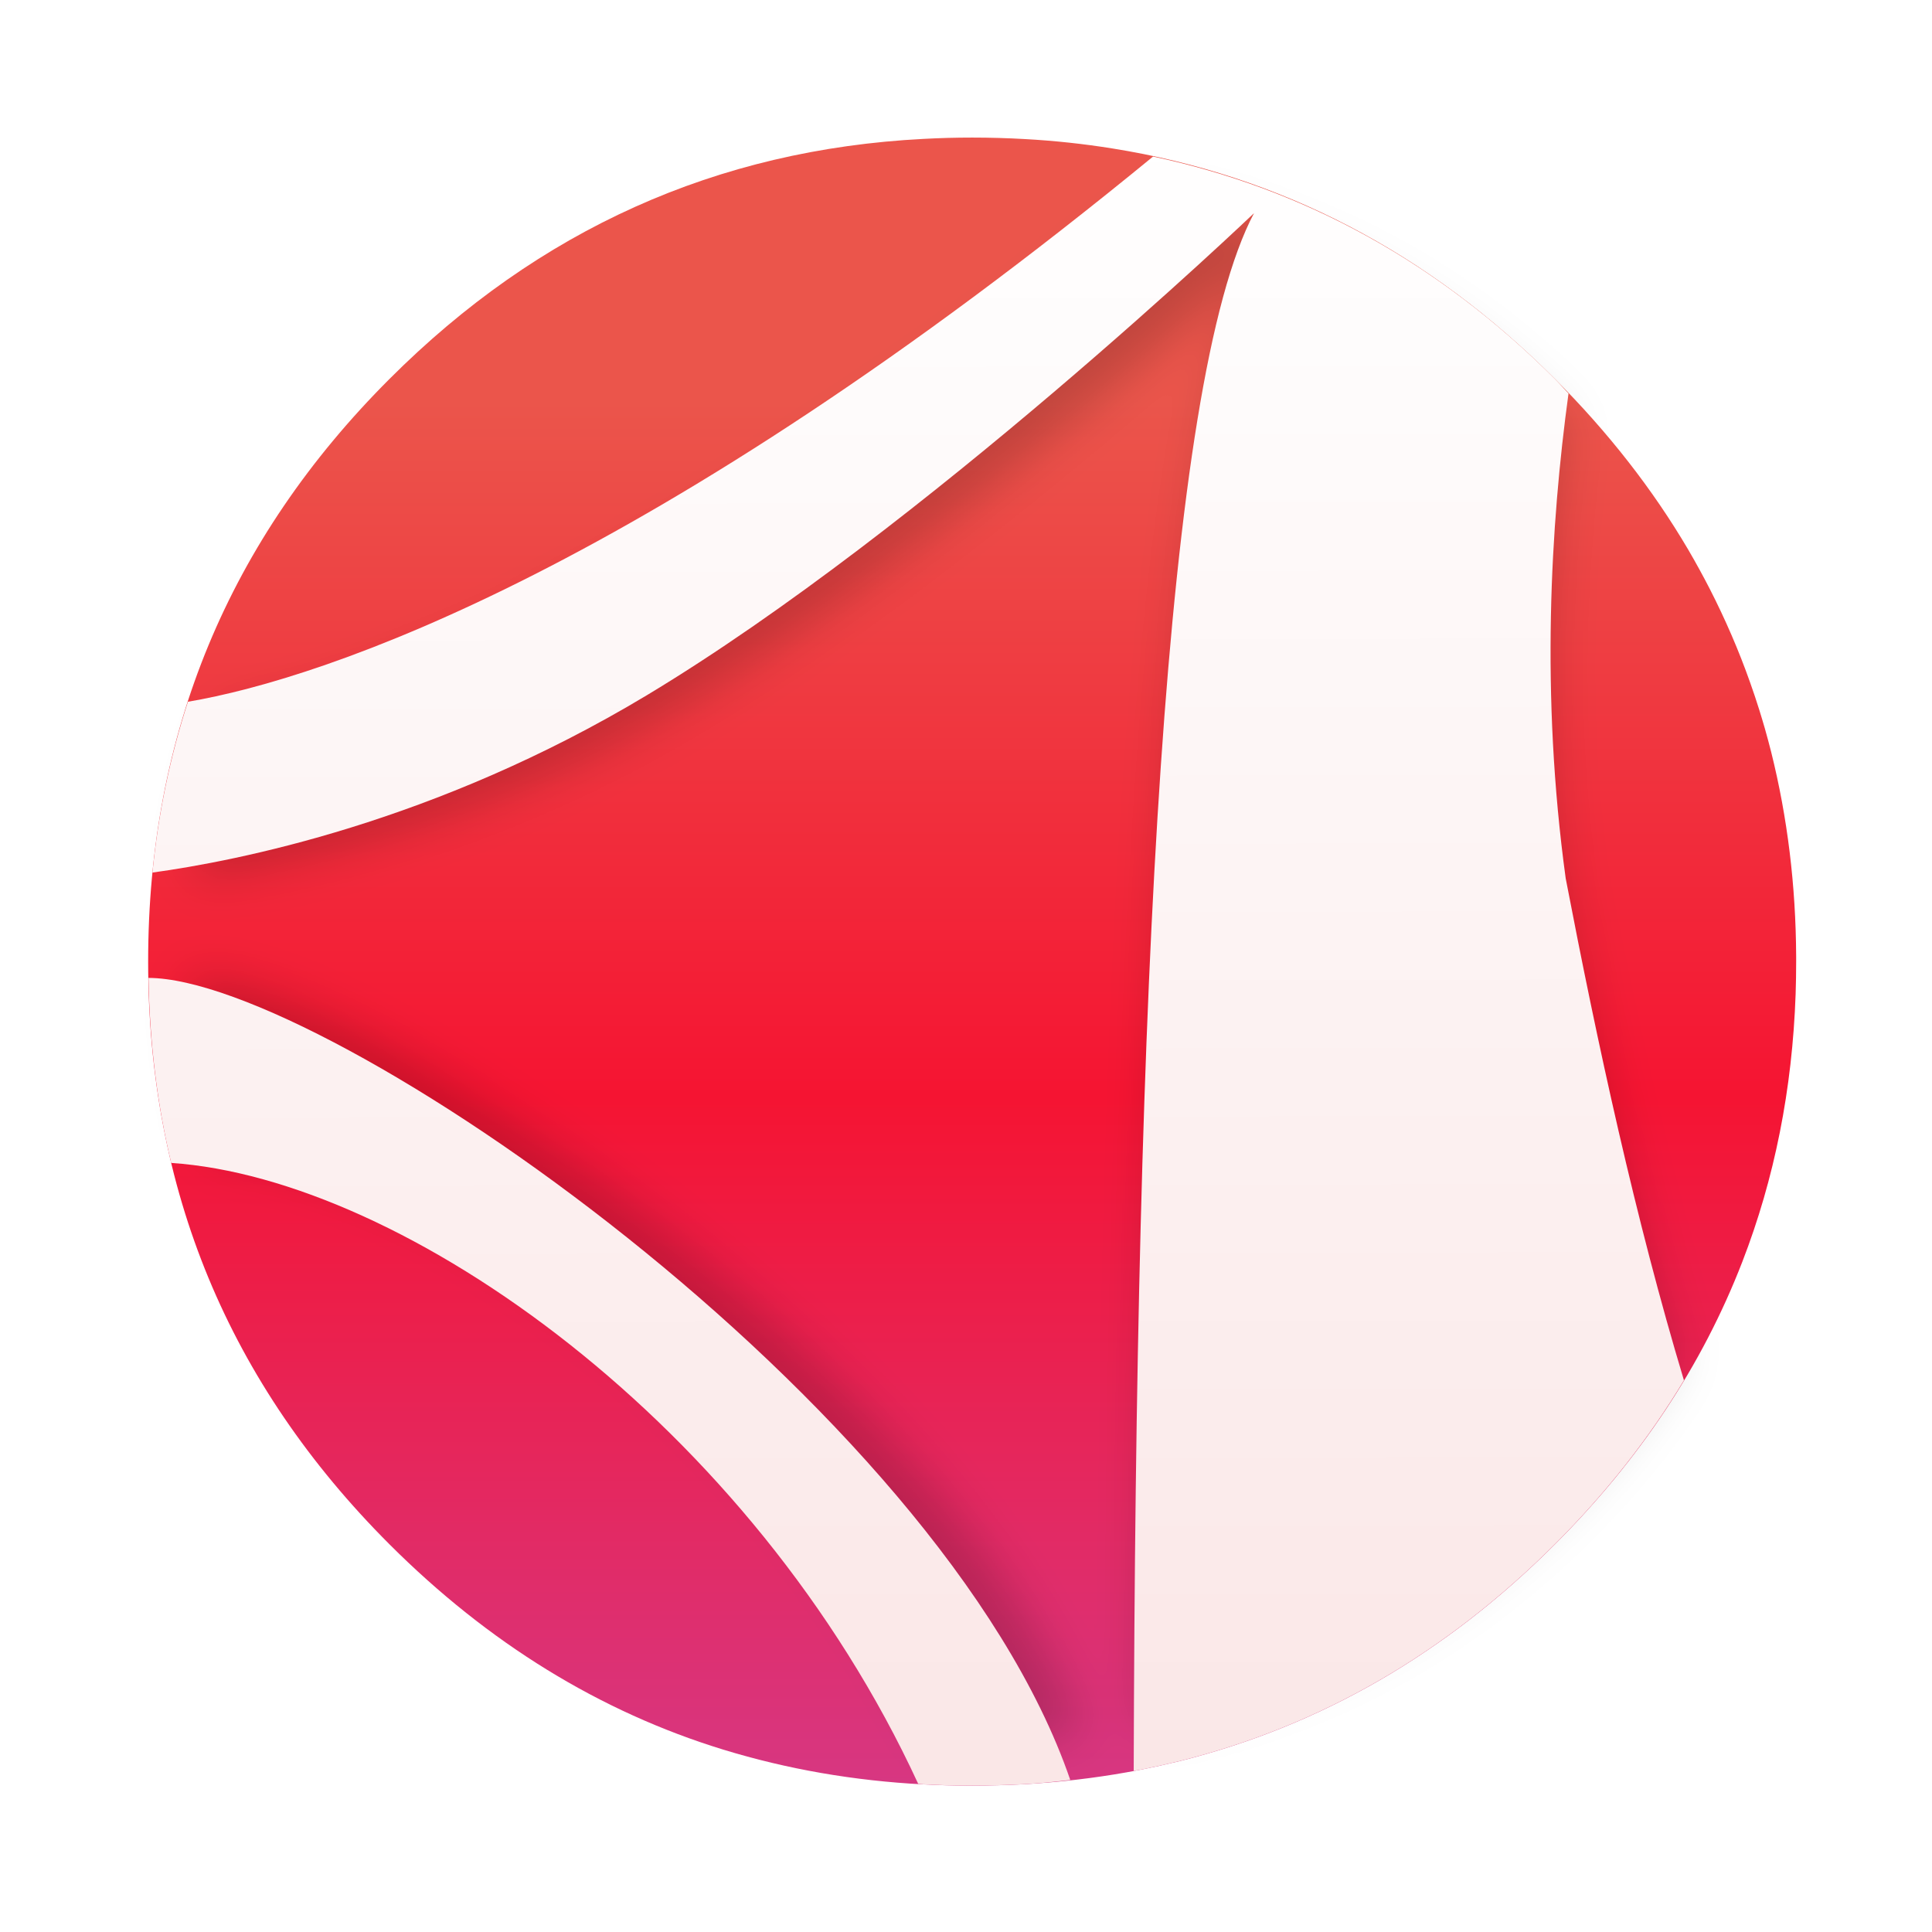
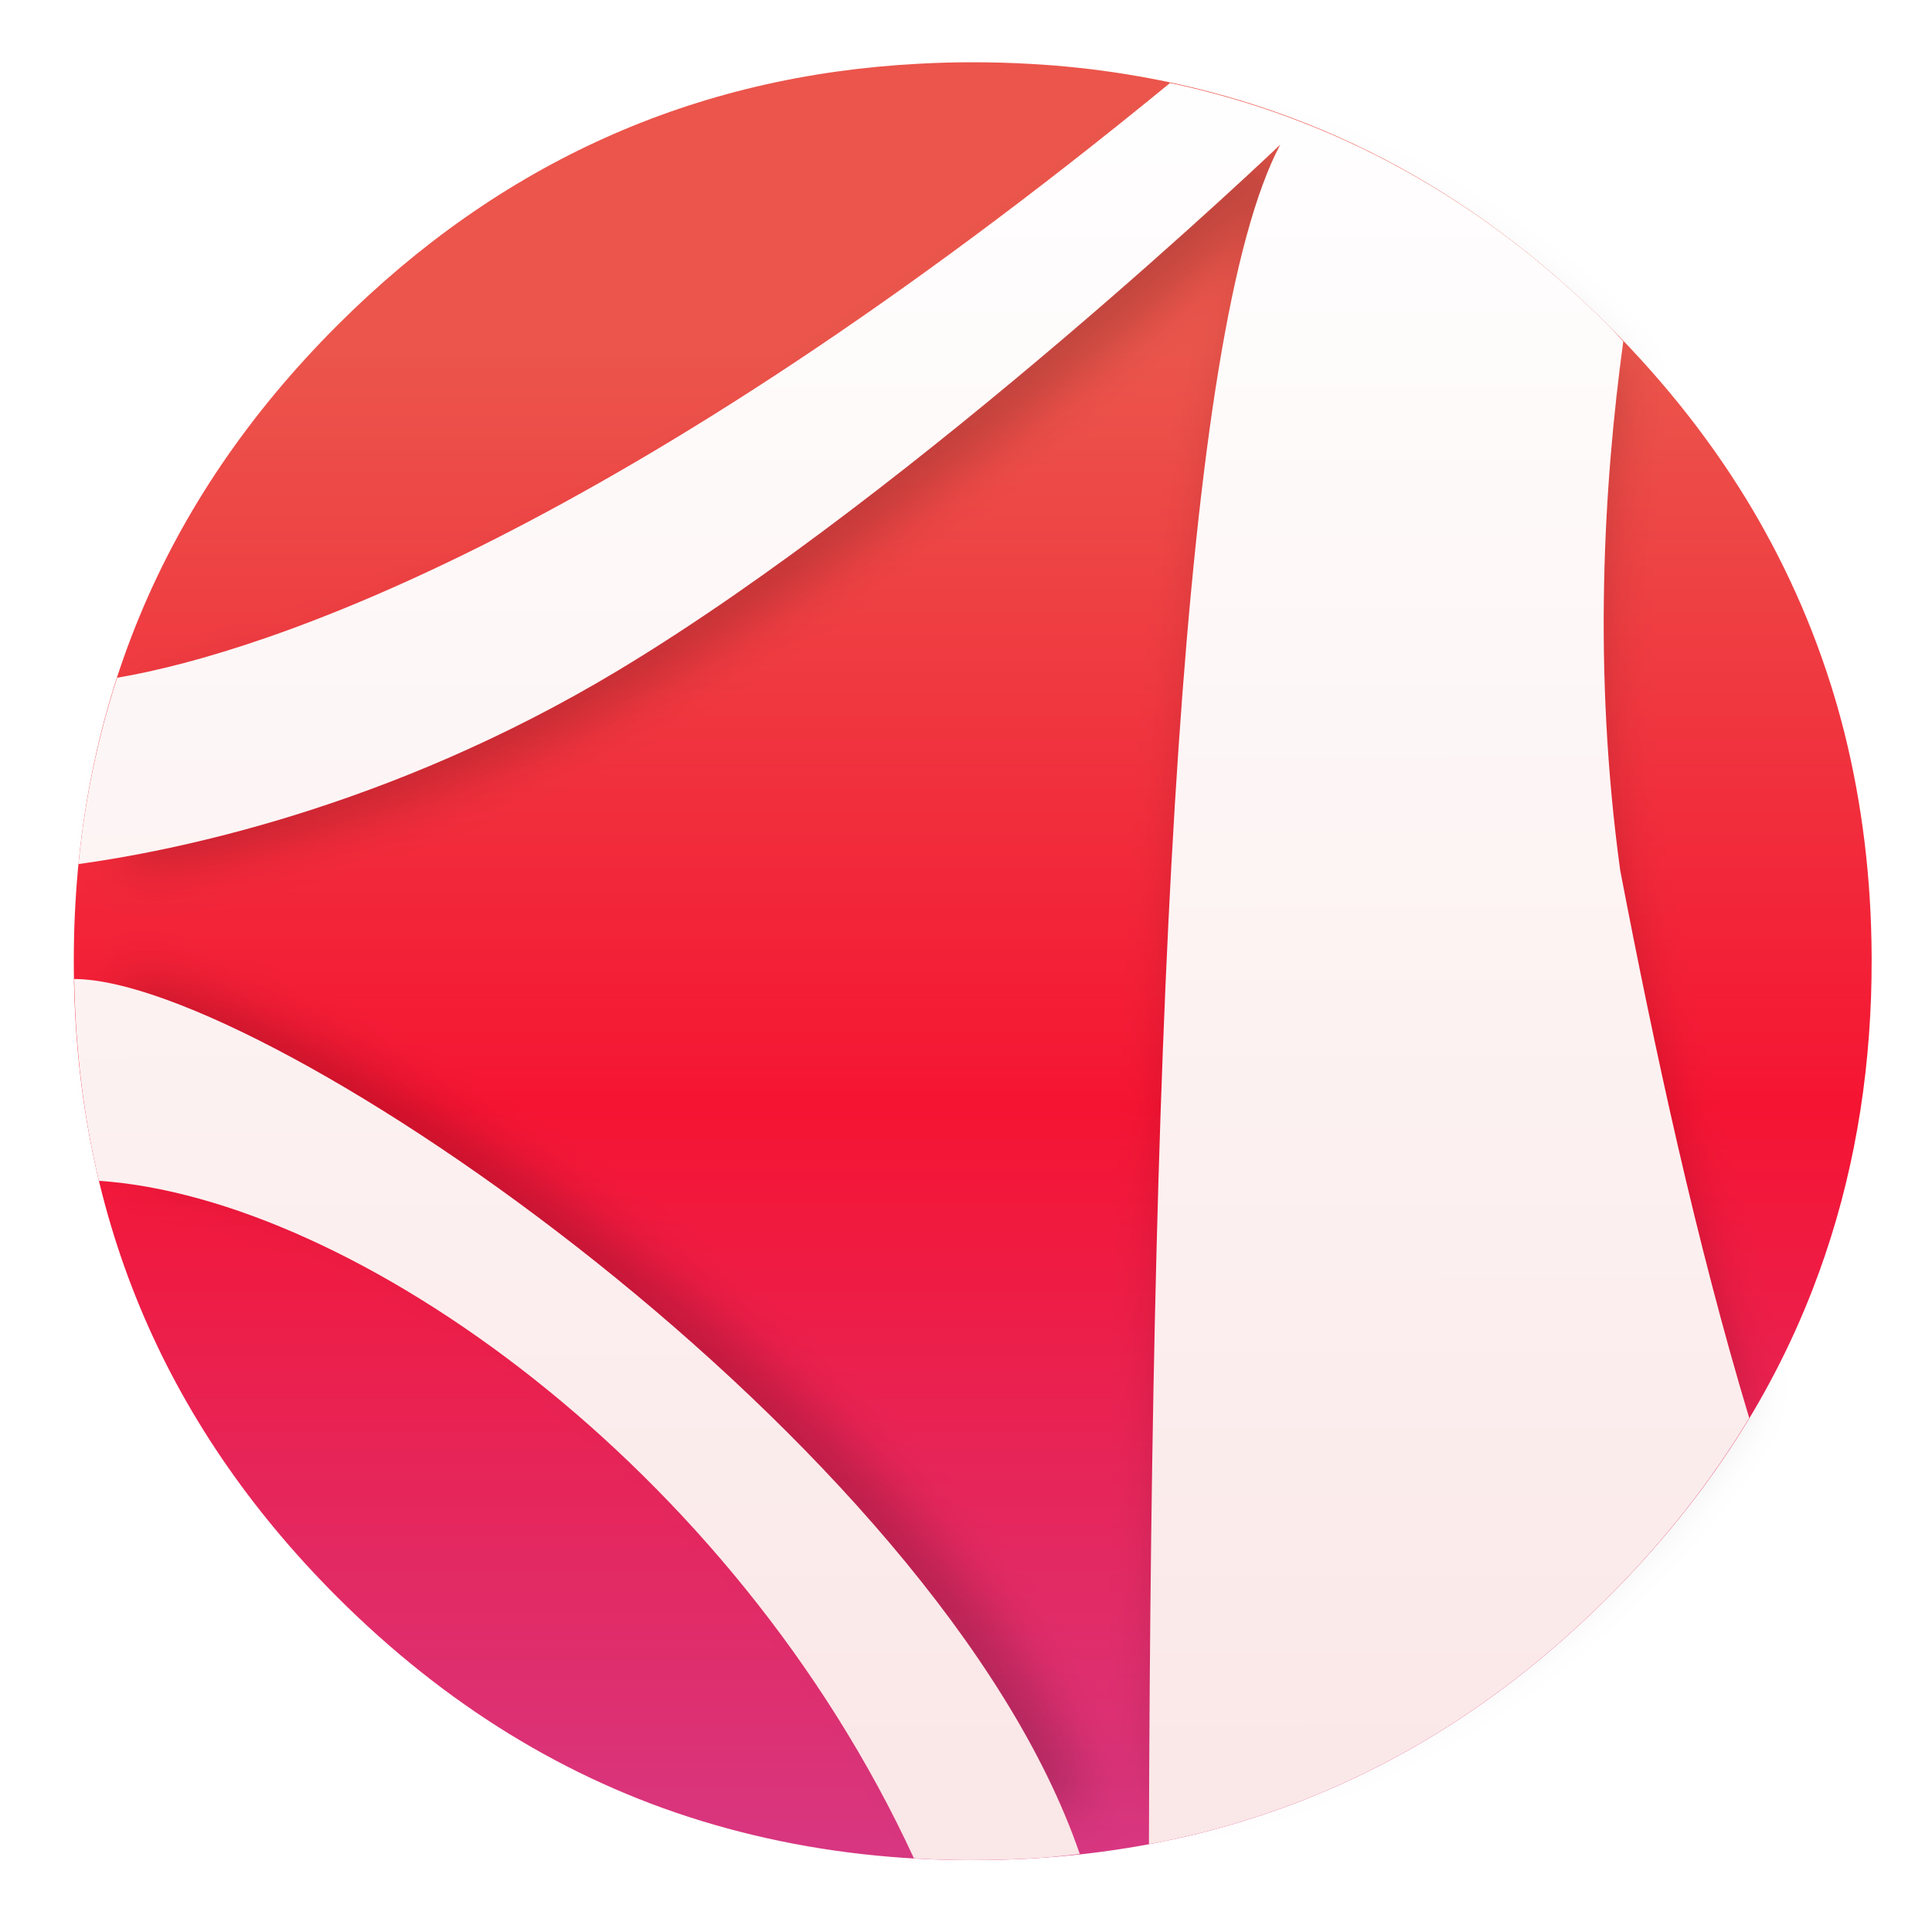
<svg xmlns="http://www.w3.org/2000/svg" id="SimpleNote" width="64" height="64" enable-background="new 0 0 1024 1024" image-rendering="optimizeSpeed" version="1.1" viewBox="0 0 64 64">
-   <defs>
-     <linearGradient id="b" x1="539.74" x2="539.74" y1="191.56" y2="985.66" gradientTransform="matrix(.063557 0 0 .063557 -.54556 -.54555)" gradientUnits="userSpaceOnUse">
-       <stop stop-color="#eb554b" offset="0" />
-       <stop stop-color="#f51432" offset=".5" />
-       <stop stop-color="#d73782" offset="1" />
+   <defs id="defs19">
+     <linearGradient id="b" x1="539.74" x2="539.74" y1="191.56" y2="985.66" gradientTransform="matrix(0.063557,0,0,0.063557,-0.54556,-0.54555)" gradientUnits="userSpaceOnUse">
+       <stop stop-color="#eb554b" offset="0" id="stop4" />
+       <stop stop-color="#f51432" offset=".5" id="stop6" />
+       <stop stop-color="#d73782" offset="1" id="stop8" />
    </linearGradient>
    <filter id="d" x="-.037" y="-.035" width="1.074" height="1.07" color-interpolation-filters="sRGB">
-       <feGaussianBlur stdDeviation="0.864" />
+       <feGaussianBlur stdDeviation="0.864" id="feGaussianBlur11" />
    </filter>
    <linearGradient id="a" x1="38.002" x2="38.106" y1="1.64" y2="63.712" gradientUnits="userSpaceOnUse">
-       <stop stop-color="#fff" offset="0" />
-       <stop stop-color="#fae6e6" offset="1" />
+       <stop stop-color="#fff" offset="0" id="stop14" />
+       <stop stop-color="#fae6e6" offset="1" id="stop16" />
    </linearGradient>
  </defs>
-   <g transform="matrix(.90989 0 0 .90989 3.0869 2.7366)">
-     <path d="m61.091 24.373c-0.07-0.276-0.149-0.572-0.232-0.864-0.064-0.216-0.127-0.435-0.2-0.667-0.102-0.327-0.216-0.667-0.337-1.007-0.41-1.16-0.899-2.291-1.471-3.41-0.242-0.47-0.505-0.95-0.782-1.424-1.29-2.193-2.911-4.271-4.853-6.213-4.614-4.614-9.988-7.415-16.122-8.393-1.033-0.165-2.085-0.28-3.181-0.34-0.617-0.035-1.262-0.054-1.913-0.054-0.594 0-1.182 0.016-1.773 0.048-7.522 0.388-14.002 3.302-19.439 8.739q-8.787 8.787-8.787 21.213c0 8.285 2.93 15.359 8.787 21.216 3.604 3.601 7.662 6.095 12.146 7.472 2.336 0.715 4.754 1.135 7.293 1.268h0.025c0.54 0.029 1.055 0.044 1.557 0.044h0.191c0.655 0 1.303-0.019 1.913-0.051 0.159-0.009 0.302-0.019 0.442-0.029 1.284-0.092 2.536-0.257 3.731-0.489 0.505-0.099 1.004-0.21 1.487-0.327 5.136-1.29 9.67-3.915 13.643-7.888 3.089-3.089 5.364-6.514 6.823-10.284 1.173-3.029 1.821-6.28 1.942-9.756 0.013-0.385 0.019-0.779 0.019-1.176v-0.191c-0.013-2.584-0.315-5.053-0.909-7.437z" fill="url(#b)" stroke-width=".997" />
-     <path transform="matrix(.96764 0 0 .94489 1.6117 1.7826)" d="m38.588 2.691c-18.233 14.959-30.116 18.999-35.139 19.85-0.644 1.984-1.079 4.055-1.291 6.219 3.021-0.417 10.267-1.807 18-6.457 10.068-6.055 22.105-17.551 22.105-17.551-3.283 6.183-4.307 28.585-4.381 56.713 0.067-0.012 0.137-0.02 0.203-0.033 0.505-0.099 1.003-0.211 1.486-0.328 5.136-1.29 9.67-3.916 13.643-7.889 1.866-1.866 3.43-3.856 4.701-5.969-1.764-5.857-3.154-12.275-4.305-18.273-0.92-6.707-0.55-12.886 0.102-17.656-0.168-0.175-0.323-0.356-0.496-0.529-4.234-4.234-9.116-6.922-14.629-8.096zm-36.574 29.904c0.04 2.343 0.311 4.59 0.826 6.736 8.466 0.568 21.157 9.511 27.197 22.607 0.064 0.004 0.126 0.012 0.189 0.016h0.025c0.54 0.029 1.054 0.045 1.557 0.045h0.191c0.655 0 1.302-0.019 1.912-0.051 0.159-0.009 0.302-0.02 0.441-0.029 0.412-0.03 0.816-0.079 1.221-0.123-4.713-13.741-27.114-29.181-33.561-29.201z" color="#000000" enable-background="accumulate" fill-opacity=".898" filter="url(#d)" opacity=".2" />
-     <path d="m38.588 2.691c-18.233 14.959-30.116 18.999-35.139 19.85-0.644 1.984-1.079 4.055-1.291 6.219 3.021-0.417 10.267-1.807 18-6.457 10.068-6.055 22.105-17.551 22.105-17.551-3.283 6.183-4.307 28.585-4.381 56.713 0.067-0.012 0.137-0.02 0.203-0.033 0.505-0.099 1.003-0.211 1.486-0.328 5.136-1.29 9.67-3.916 13.643-7.889 1.866-1.866 3.43-3.856 4.701-5.969-1.764-5.857-3.154-12.275-4.305-18.273-0.92-6.707-0.55-12.886 0.102-17.656-0.168-0.175-0.323-0.356-0.496-0.529-4.234-4.234-9.116-6.922-14.629-8.096zm-36.574 29.904c0.04 2.343 0.311 4.59 0.826 6.736 8.466 0.568 21.157 9.511 27.197 22.607 0.064 0.004 0.126 0.012 0.189 0.016h0.025c0.54 0.029 1.054 0.045 1.557 0.045h0.191c0.655 0 1.302-0.019 1.912-0.051 0.159-0.009 0.302-0.02 0.441-0.029 0.412-0.03 0.816-0.079 1.221-0.123-4.713-13.741-27.114-29.181-33.561-29.201z" color="#000000" enable-background="accumulate" fill="url(#a)" />
+   <g transform="matrix(0.9926085,0,0,0.9926085,0.458404,0.07632762)" id="g27">
+     <path d="m 61.091,24.373 c -0.07,-0.276 -0.149,-0.572 -0.232,-0.864 -0.064,-0.216 -0.127,-0.435 -0.2,-0.667 -0.102,-0.327 -0.216,-0.667 -0.337,-1.007 -0.41,-1.16 -0.899,-2.291 -1.471,-3.41 -0.242,-0.47 -0.505,-0.95 -0.782,-1.424 -1.29,-2.193 -2.911,-4.271 -4.853,-6.213 -4.614,-4.614 -9.988,-7.415 -16.122,-8.393 -1.033,-0.165 -2.085,-0.28 -3.181,-0.34 -0.617,-0.035 -1.262,-0.054 -1.913,-0.054 -0.594,0 -1.182,0.016 -1.773,0.048 -7.522,0.388 -14.002,3.302 -19.439,8.739 q -8.787,8.787 -8.787,21.213 c 0,8.285 2.93,15.359 8.787,21.216 3.604,3.601 7.662,6.095 12.146,7.472 2.336,0.715 4.754,1.135 7.293,1.268 h 0.025 c 0.54,0.029 1.055,0.044 1.557,0.044 h 0.191 c 0.655,0 1.303,-0.019 1.913,-0.051 0.159,-0.009 0.302,-0.019 0.442,-0.029 1.284,-0.092 2.536,-0.257 3.731,-0.489 0.505,-0.099 1.004,-0.21 1.487,-0.327 5.136,-1.29 9.67,-3.915 13.643,-7.888 3.089,-3.089 5.364,-6.514 6.823,-10.284 1.173,-3.029 1.821,-6.28 1.942,-9.756 0.013,-0.385 0.019,-0.779 0.019,-1.176 v -0.191 c -0.013,-2.584 -0.315,-5.053 -0.909,-7.437 z" fill="url(#b)" stroke-width="0.997" id="path21" style="fill:url(#b)" />
+     <path transform="matrix(0.96764,0,0,0.94489,1.6117,1.7826)" d="m 38.588,2.691 c -18.233,14.959 -30.116,18.999 -35.139,19.85 -0.644,1.984 -1.079,4.055 -1.291,6.219 3.021,-0.417 10.267,-1.807 18,-6.457 10.068,-6.055 22.105,-17.551 22.105,-17.551 -3.283,6.183 -4.307,28.585 -4.381,56.713 0.067,-0.012 0.137,-0.02 0.203,-0.033 0.505,-0.099 1.003,-0.211 1.486,-0.328 5.136,-1.29 9.67,-3.916 13.643,-7.889 1.866,-1.866 3.43,-3.856 4.701,-5.969 -1.764,-5.857 -3.154,-12.275 -4.305,-18.273 -0.92,-6.707 -0.55,-12.886 0.102,-17.656 -0.168,-0.175 -0.323,-0.356 -0.496,-0.529 -4.234,-4.234 -9.116,-6.922 -14.629,-8.096 z M 2.014,32.595 c 0.04,2.343 0.311,4.59 0.826,6.736 8.466,0.568 21.157,9.511 27.197,22.607 0.064,0.004 0.126,0.012 0.189,0.016 h 0.025 c 0.54,0.029 1.054,0.045 1.557,0.045 h 0.191 c 0.655,0 1.302,-0.019 1.912,-0.051 0.159,-0.009 0.302,-0.02 0.441,-0.029 0.412,-0.03 0.816,-0.079 1.221,-0.123 -4.713,-13.741 -27.114,-29.181 -33.561,-29.201 z" color="#000000" enable-background="accumulate" fill-opacity="0.898" filter="url(#d)" opacity="0.2" id="path23" />
+     <path d="m 38.588,2.691 c -18.233,14.959 -30.116,18.999 -35.139,19.85 -0.644,1.984 -1.079,4.055 -1.291,6.219 3.021,-0.417 10.267,-1.807 18,-6.457 10.068,-6.055 22.105,-17.551 22.105,-17.551 -3.283,6.183 -4.307,28.585 -4.381,56.713 0.067,-0.012 0.137,-0.02 0.203,-0.033 0.505,-0.099 1.003,-0.211 1.486,-0.328 5.136,-1.29 9.67,-3.916 13.643,-7.889 1.866,-1.866 3.43,-3.856 4.701,-5.969 -1.764,-5.857 -3.154,-12.275 -4.305,-18.273 -0.92,-6.707 -0.55,-12.886 0.102,-17.656 -0.168,-0.175 -0.323,-0.356 -0.496,-0.529 -4.234,-4.234 -9.116,-6.922 -14.629,-8.096 z M 2.014,32.595 c 0.04,2.343 0.311,4.59 0.826,6.736 8.466,0.568 21.157,9.511 27.197,22.607 0.064,0.004 0.126,0.012 0.189,0.016 h 0.025 c 0.54,0.029 1.054,0.045 1.557,0.045 h 0.191 c 0.655,0 1.302,-0.019 1.912,-0.051 0.159,-0.009 0.302,-0.02 0.441,-0.029 0.412,-0.03 0.816,-0.079 1.221,-0.123 -4.713,-13.741 -27.114,-29.181 -33.561,-29.201 z" color="#000000" enable-background="accumulate" fill="url(#a)" id="path25" style="fill:url(#a)" />
  </g>
</svg>
